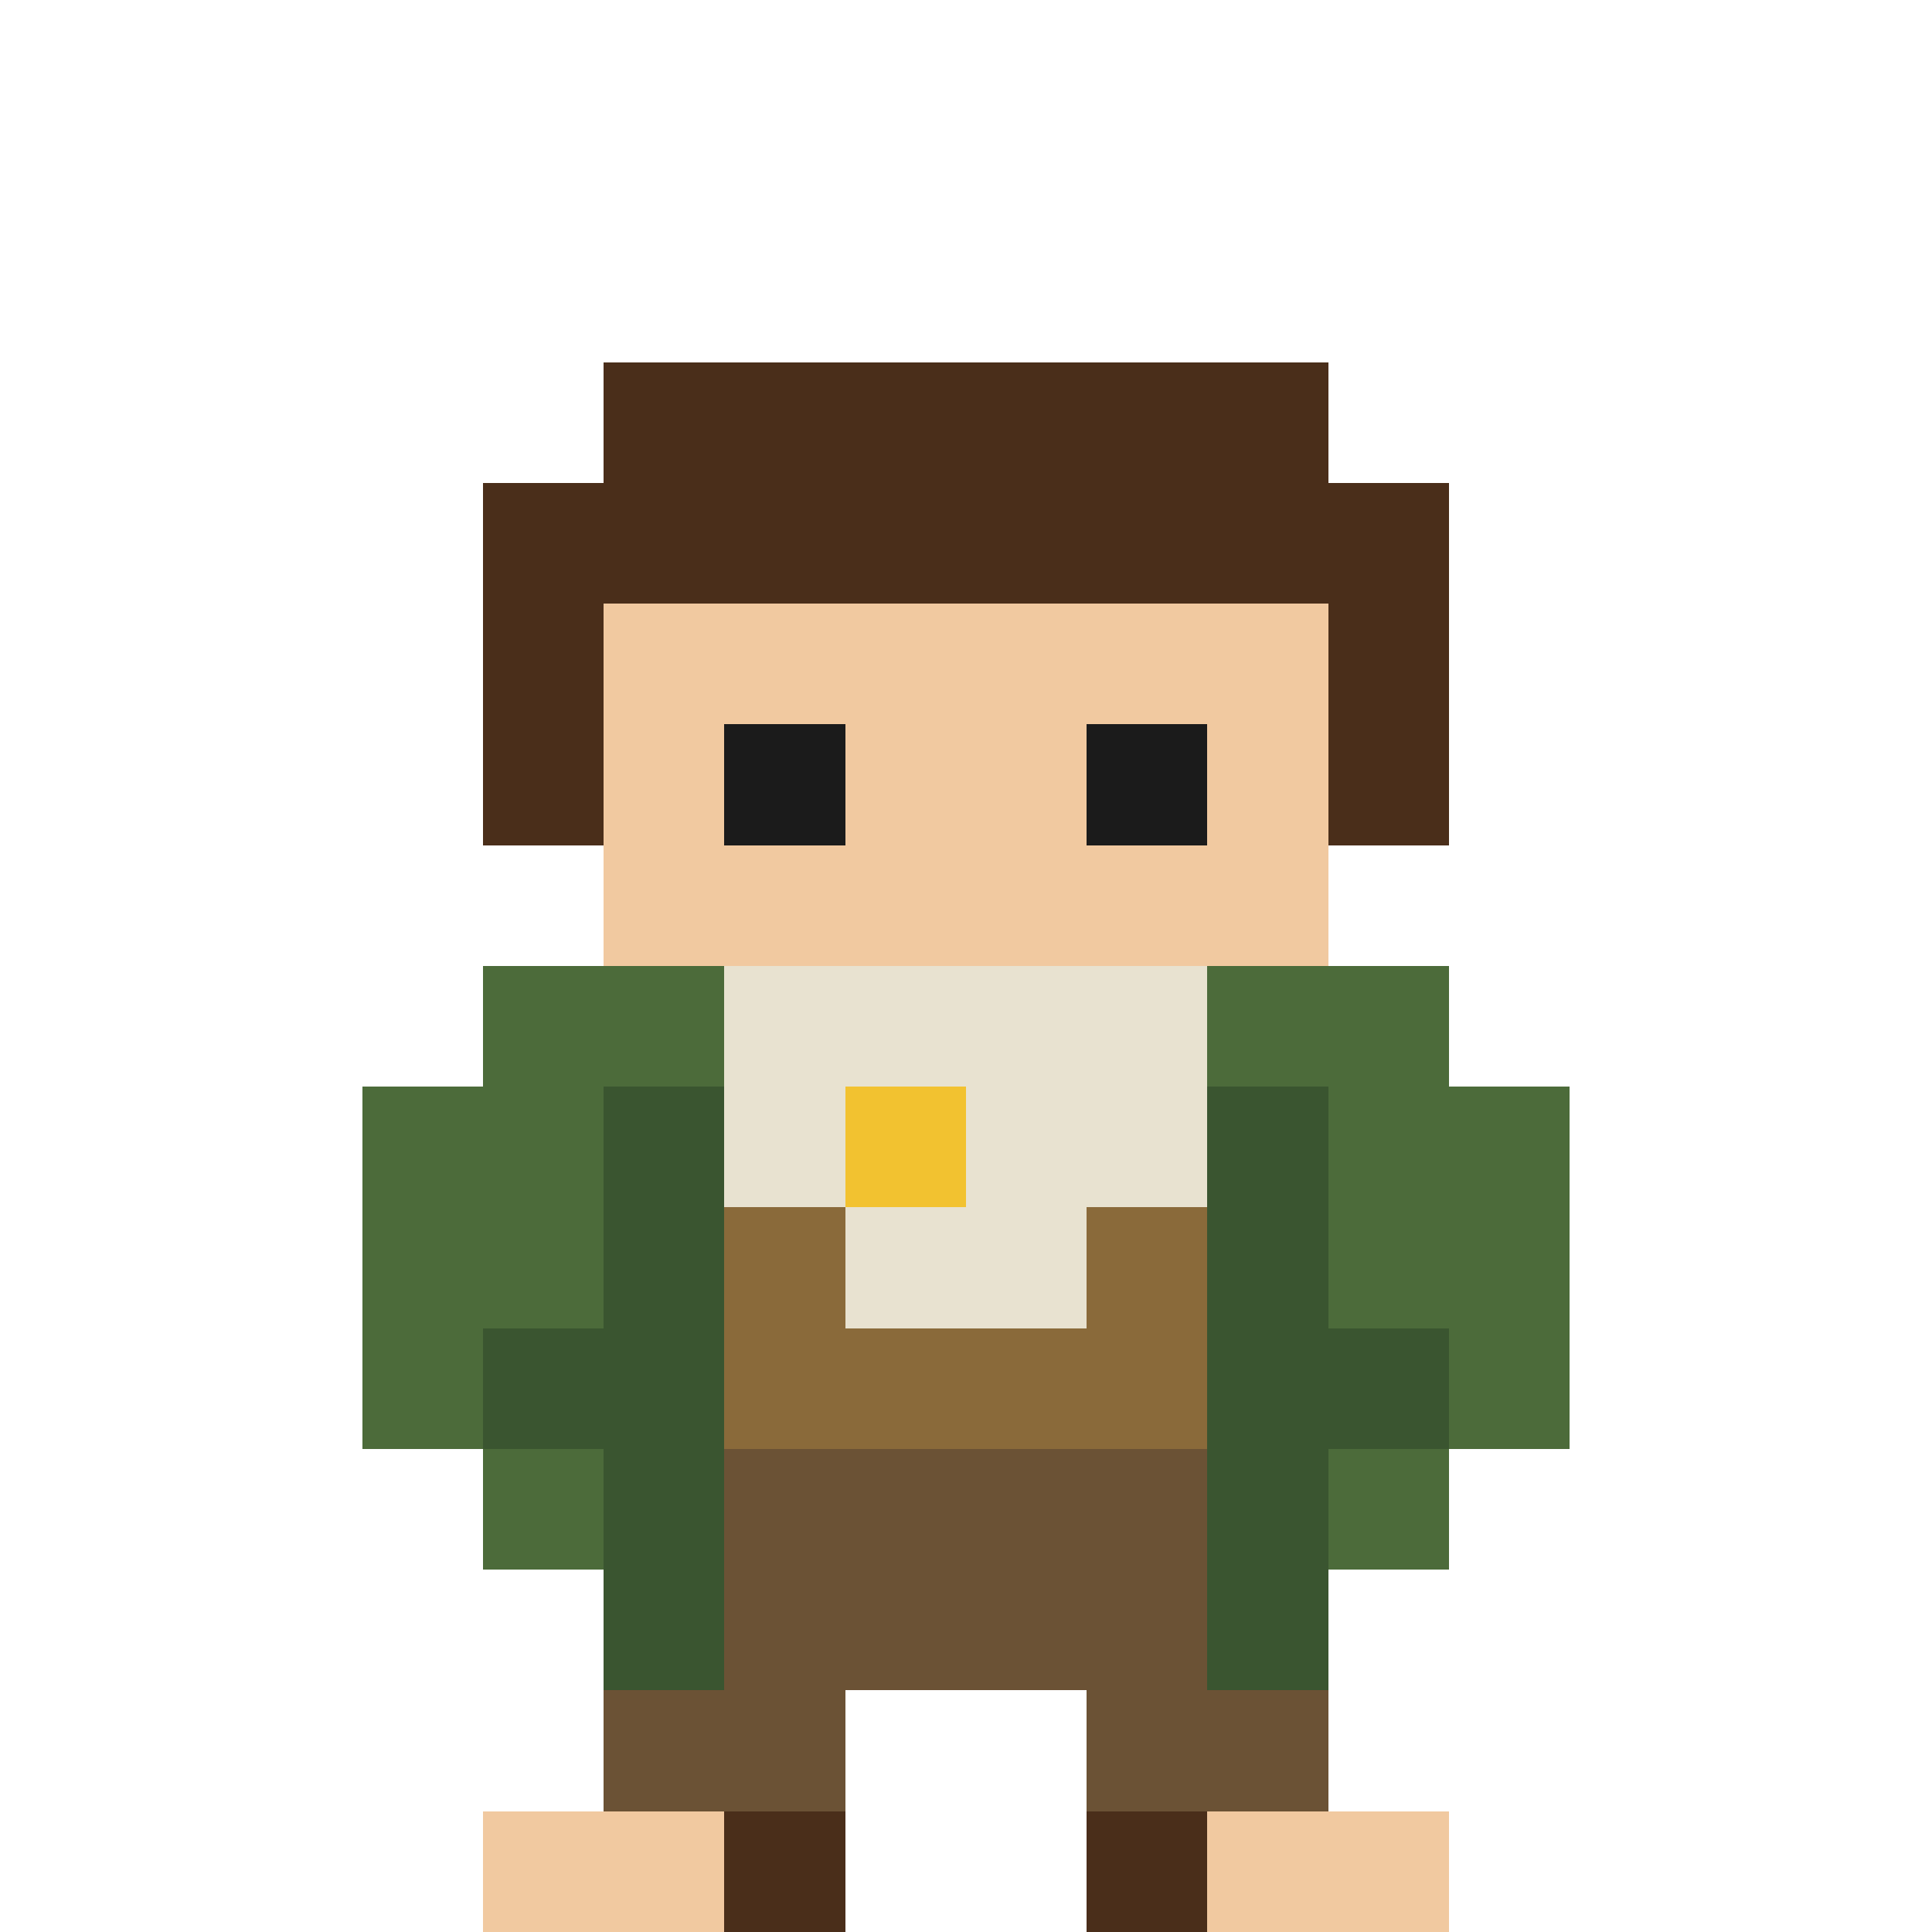
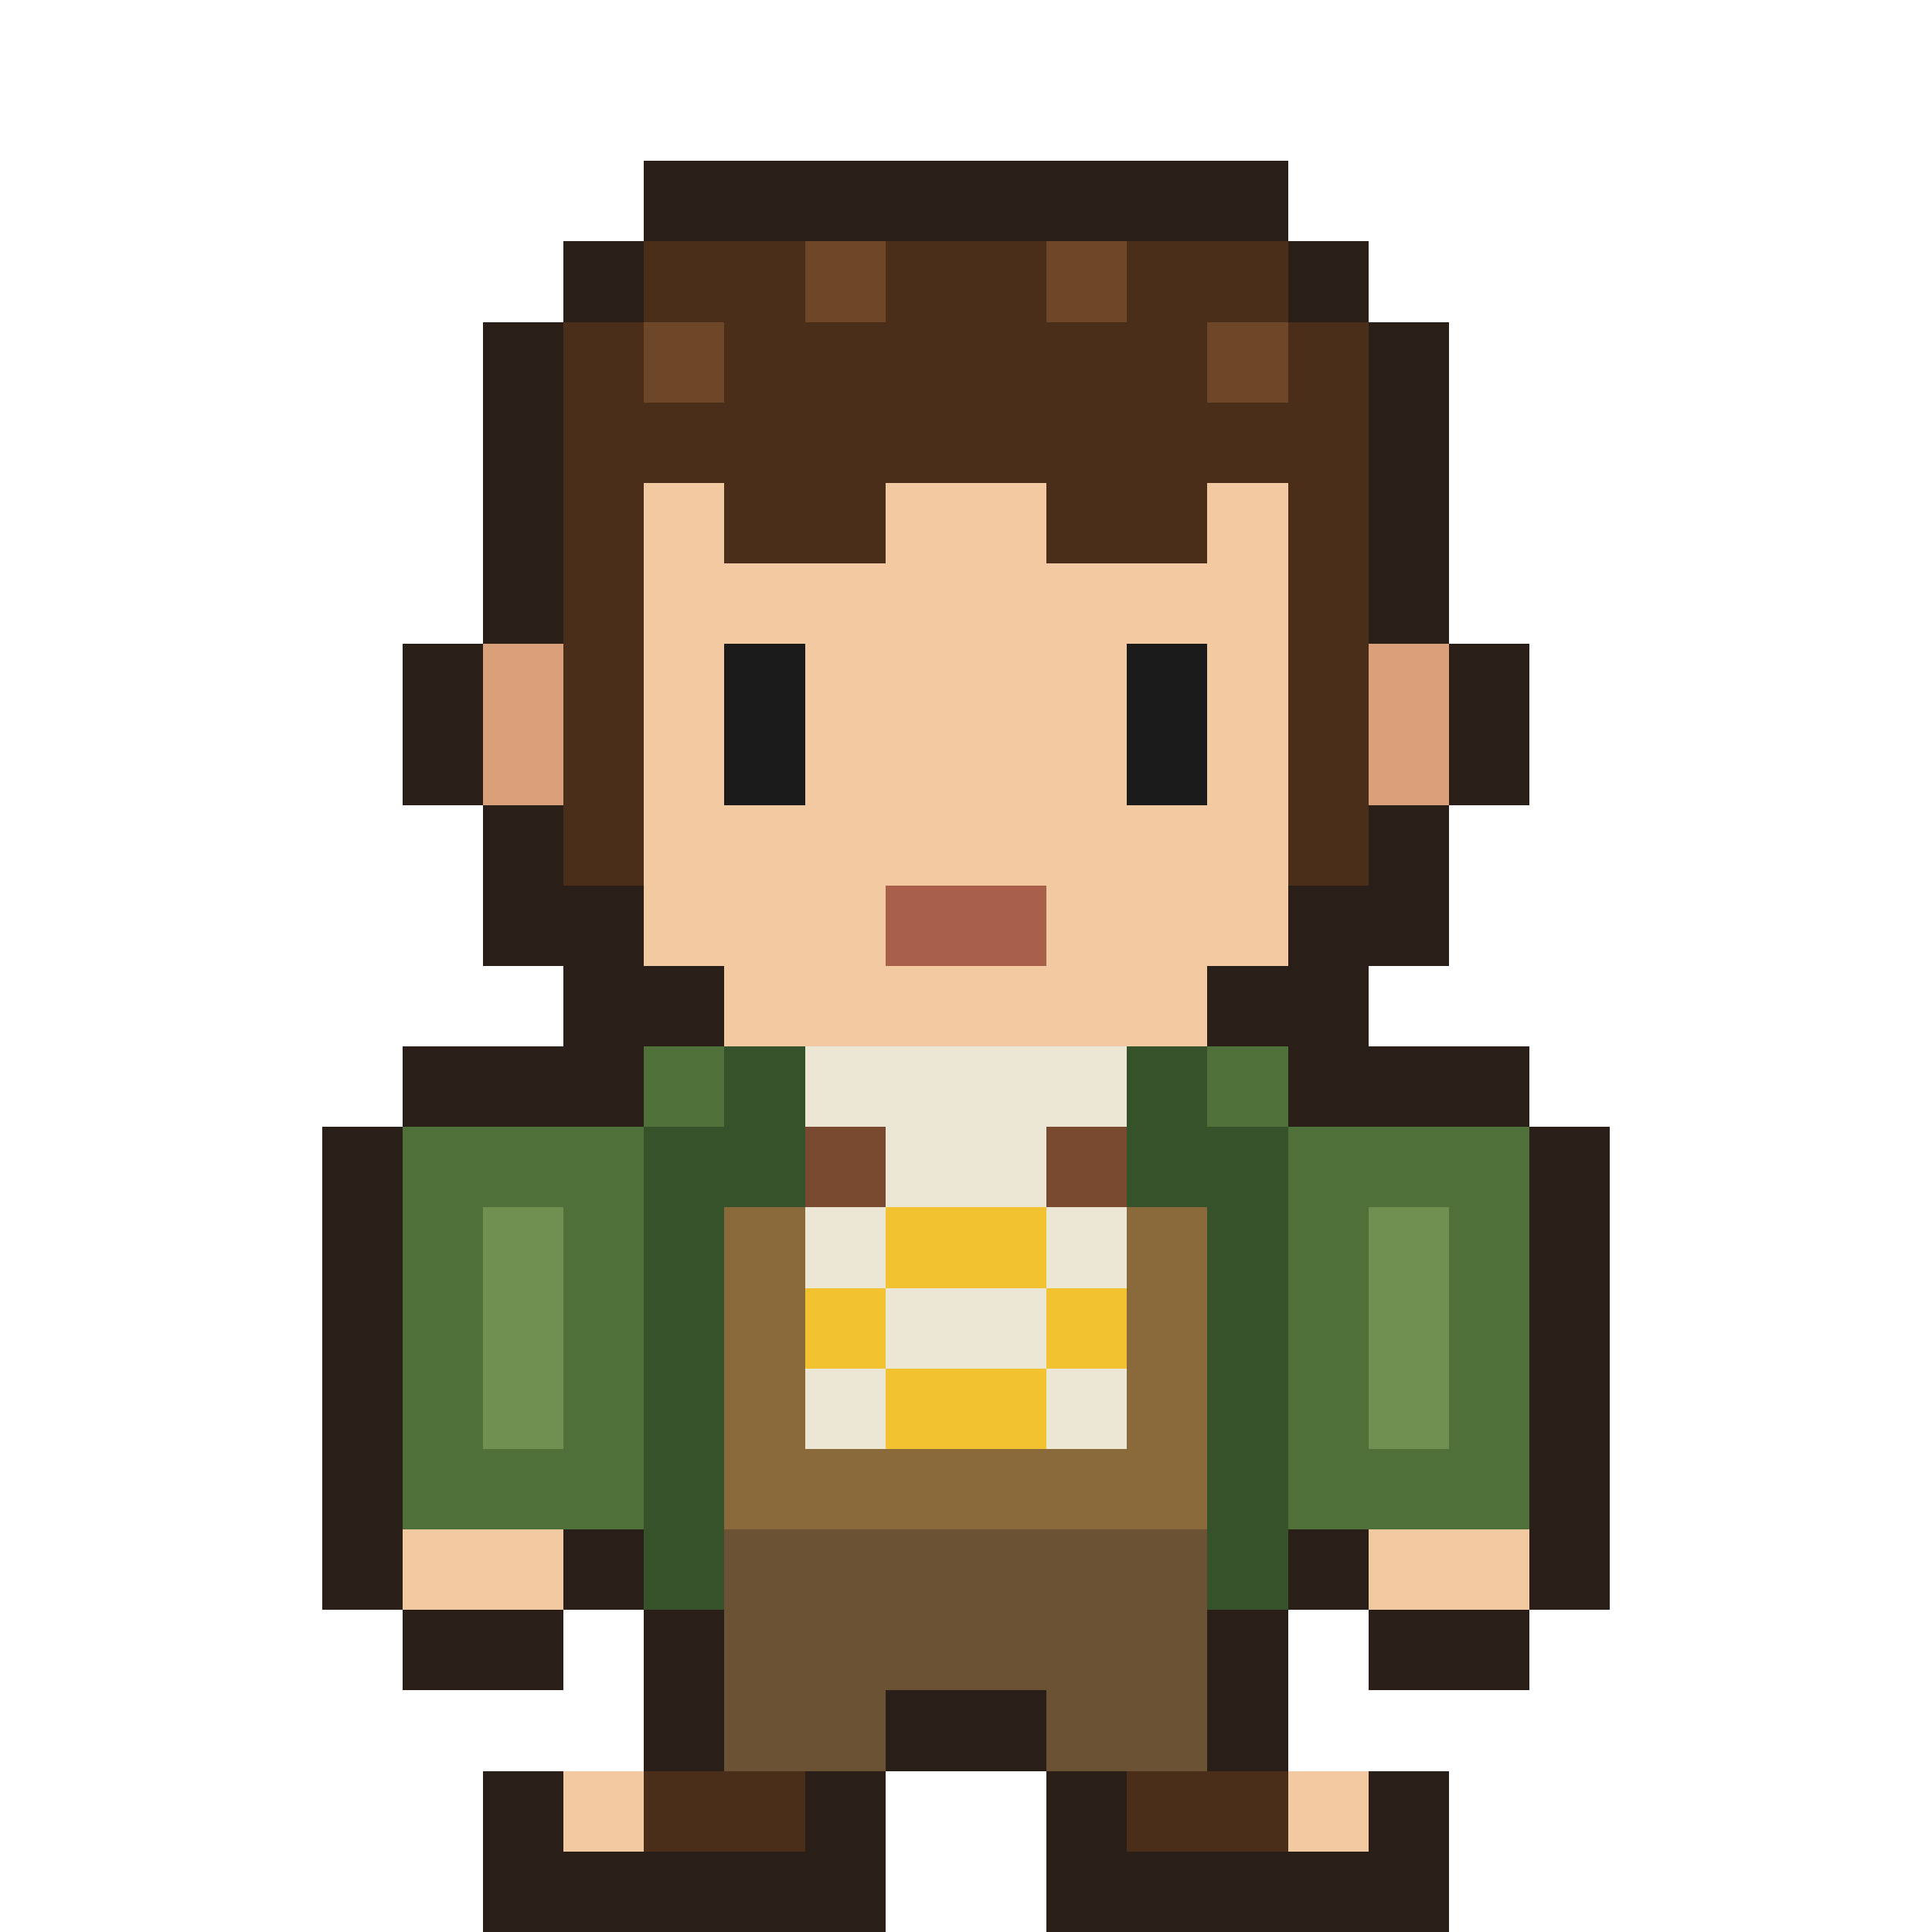
- <svg xmlns="http://www.w3.org/2000/svg" viewBox="0 0 16 16" width="16" height="16" shape-rendering="crispEdges">
-   <rect x="5" y="3" width="6" height="1" fill="#4a2e1a" />
-   <rect x="4" y="4" width="8" height="1" fill="#4a2e1a" />
-   <rect x="4" y="5" width="1" height="1" fill="#4a2e1a" />
-   <rect x="5" y="5" width="6" height="1" fill="#f1c9a0" />
-   <rect x="11" y="5" width="1" height="1" fill="#4a2e1a" />
-   <rect x="4" y="6" width="1" height="1" fill="#4a2e1a" />
-   <rect x="5" y="6" width="1" height="1" fill="#f1c9a0" />
-   <rect x="6" y="6" width="1" height="1" fill="#1b1b1b" />
-   <rect x="7" y="6" width="2" height="1" fill="#f1c9a0" />
-   <rect x="9" y="6" width="1" height="1" fill="#1b1b1b" />
-   <rect x="10" y="6" width="1" height="1" fill="#f1c9a0" />
-   <rect x="11" y="6" width="1" height="1" fill="#4a2e1a" />
-   <rect x="5" y="7" width="6" height="1" fill="#f1c9a0" />
-   <rect x="4" y="8" width="2" height="1" fill="#4c6b3a" />
-   <rect x="6" y="8" width="4" height="1" fill="#e8e2d0" />
-   <rect x="10" y="8" width="2" height="1" fill="#4c6b3a" />
-   <rect x="3" y="9" width="2" height="1" fill="#4c6b3a" />
-   <rect x="5" y="9" width="1" height="1" fill="#3a5530" />
-   <rect x="6" y="9" width="1" height="1" fill="#e8e2d0" />
-   <rect x="7" y="9" width="1" height="1" fill="#f2c230" />
-   <rect x="8" y="9" width="2" height="1" fill="#e8e2d0" />
-   <rect x="10" y="9" width="1" height="1" fill="#3a5530" />
-   <rect x="11" y="9" width="2" height="1" fill="#4c6b3a" />
-   <rect x="3" y="10" width="2" height="1" fill="#4c6b3a" />
-   <rect x="5" y="10" width="1" height="1" fill="#3a5530" />
-   <rect x="6" y="10" width="1" height="1" fill="#8a6a3a" />
-   <rect x="7" y="10" width="2" height="1" fill="#e8e2d0" />
-   <rect x="9" y="10" width="1" height="1" fill="#8a6a3a" />
-   <rect x="10" y="10" width="1" height="1" fill="#3a5530" />
-   <rect x="11" y="10" width="2" height="1" fill="#4c6b3a" />
-   <rect x="3" y="11" width="1" height="1" fill="#4c6b3a" />
-   <rect x="4" y="11" width="2" height="1" fill="#3a5530" />
-   <rect x="6" y="11" width="4" height="1" fill="#8a6a3a" />
-   <rect x="10" y="11" width="2" height="1" fill="#3a5530" />
-   <rect x="12" y="11" width="1" height="1" fill="#4c6b3a" />
-   <rect x="4" y="12" width="1" height="1" fill="#4c6b3a" />
-   <rect x="5" y="12" width="1" height="1" fill="#3a5530" />
-   <rect x="6" y="12" width="4" height="1" fill="#6b5235" />
-   <rect x="10" y="12" width="1" height="1" fill="#3a5530" />
-   <rect x="11" y="12" width="1" height="1" fill="#4c6b3a" />
-   <rect x="5" y="13" width="1" height="1" fill="#3a5530" />
-   <rect x="6" y="13" width="4" height="1" fill="#6b5235" />
-   <rect x="10" y="13" width="1" height="1" fill="#3a5530" />
-   <rect x="5" y="14" width="2" height="1" fill="#6b5235" />
-   <rect x="9" y="14" width="2" height="1" fill="#6b5235" />
-   <rect x="4" y="15" width="2" height="1" fill="#f1c9a0" />
-   <rect x="6" y="15" width="1" height="1" fill="#4a2e1a" />
-   <rect x="9" y="15" width="1" height="1" fill="#4a2e1a" />
-   <rect x="10" y="15" width="2" height="1" fill="#f1c9a0" />
+ <svg xmlns="http://www.w3.org/2000/svg" viewBox="0 0 24 24" width="24" height="24" shape-rendering="crispEdges">
+   <rect x="8" y="2" width="8" height="1" fill="#2a1e18" />
+   <rect x="7" y="3" width="1" height="1" fill="#2a1e18" />
+   <rect x="8" y="3" width="2" height="1" fill="#4a2e1a" />
+   <rect x="10" y="3" width="1" height="1" fill="#6e4628" />
+   <rect x="11" y="3" width="2" height="1" fill="#4a2e1a" />
+   <rect x="13" y="3" width="1" height="1" fill="#6e4628" />
+   <rect x="14" y="3" width="2" height="1" fill="#4a2e1a" />
+   <rect x="16" y="3" width="1" height="1" fill="#2a1e18" />
+   <rect x="6" y="4" width="1" height="1" fill="#2a1e18" />
+   <rect x="7" y="4" width="1" height="1" fill="#4a2e1a" />
+   <rect x="8" y="4" width="1" height="1" fill="#6e4628" />
+   <rect x="9" y="4" width="6" height="1" fill="#4a2e1a" />
+   <rect x="15" y="4" width="1" height="1" fill="#6e4628" />
+   <rect x="16" y="4" width="1" height="1" fill="#4a2e1a" />
+   <rect x="17" y="4" width="1" height="1" fill="#2a1e18" />
+   <rect x="6" y="5" width="1" height="1" fill="#2a1e18" />
+   <rect x="7" y="5" width="10" height="1" fill="#4a2e1a" />
+   <rect x="17" y="5" width="1" height="1" fill="#2a1e18" />
+   <rect x="6" y="6" width="1" height="1" fill="#2a1e18" />
+   <rect x="7" y="6" width="1" height="1" fill="#4a2e1a" />
+   <rect x="8" y="6" width="1" height="1" fill="#f2c9a0" />
+   <rect x="9" y="6" width="2" height="1" fill="#4a2e1a" />
+   <rect x="11" y="6" width="2" height="1" fill="#f2c9a0" />
+   <rect x="13" y="6" width="2" height="1" fill="#4a2e1a" />
+   <rect x="15" y="6" width="1" height="1" fill="#f2c9a0" />
+   <rect x="16" y="6" width="1" height="1" fill="#4a2e1a" />
+   <rect x="17" y="6" width="1" height="1" fill="#2a1e18" />
+   <rect x="6" y="7" width="1" height="1" fill="#2a1e18" />
+   <rect x="7" y="7" width="1" height="1" fill="#4a2e1a" />
+   <rect x="8" y="7" width="8" height="1" fill="#f2c9a0" />
+   <rect x="16" y="7" width="1" height="1" fill="#4a2e1a" />
+   <rect x="17" y="7" width="1" height="1" fill="#2a1e18" />
+   <rect x="5" y="8" width="1" height="1" fill="#2a1e18" />
+   <rect x="6" y="8" width="1" height="1" fill="#d9a07a" />
+   <rect x="7" y="8" width="1" height="1" fill="#4a2e1a" />
+   <rect x="8" y="8" width="1" height="1" fill="#f2c9a0" />
+   <rect x="9" y="8" width="1" height="1" fill="#1b1b1b" />
+   <rect x="10" y="8" width="4" height="1" fill="#f2c9a0" />
+   <rect x="14" y="8" width="1" height="1" fill="#1b1b1b" />
+   <rect x="15" y="8" width="1" height="1" fill="#f2c9a0" />
+   <rect x="16" y="8" width="1" height="1" fill="#4a2e1a" />
+   <rect x="17" y="8" width="1" height="1" fill="#d9a07a" />
+   <rect x="18" y="8" width="1" height="1" fill="#2a1e18" />
+   <rect x="5" y="9" width="1" height="1" fill="#2a1e18" />
+   <rect x="6" y="9" width="1" height="1" fill="#d9a07a" />
+   <rect x="7" y="9" width="1" height="1" fill="#4a2e1a" />
+   <rect x="8" y="9" width="1" height="1" fill="#f2c9a0" />
+   <rect x="9" y="9" width="1" height="1" fill="#1b1b1b" />
+   <rect x="10" y="9" width="4" height="1" fill="#f2c9a0" />
+   <rect x="14" y="9" width="1" height="1" fill="#1b1b1b" />
+   <rect x="15" y="9" width="1" height="1" fill="#f2c9a0" />
+   <rect x="16" y="9" width="1" height="1" fill="#4a2e1a" />
+   <rect x="17" y="9" width="1" height="1" fill="#d9a07a" />
+   <rect x="18" y="9" width="1" height="1" fill="#2a1e18" />
+   <rect x="6" y="10" width="1" height="1" fill="#2a1e18" />
+   <rect x="7" y="10" width="1" height="1" fill="#4a2e1a" />
+   <rect x="8" y="10" width="8" height="1" fill="#f2c9a0" />
+   <rect x="16" y="10" width="1" height="1" fill="#4a2e1a" />
+   <rect x="17" y="10" width="1" height="1" fill="#2a1e18" />
+   <rect x="6" y="11" width="2" height="1" fill="#2a1e18" />
+   <rect x="8" y="11" width="3" height="1" fill="#f2c9a0" />
+   <rect x="11" y="11" width="2" height="1" fill="#a8604a" />
+   <rect x="13" y="11" width="3" height="1" fill="#f2c9a0" />
+   <rect x="16" y="11" width="2" height="1" fill="#2a1e18" />
+   <rect x="7" y="12" width="2" height="1" fill="#2a1e18" />
+   <rect x="9" y="12" width="6" height="1" fill="#f2c9a0" />
+   <rect x="15" y="12" width="2" height="1" fill="#2a1e18" />
+   <rect x="5" y="13" width="3" height="1" fill="#2a1e18" />
+   <rect x="8" y="13" width="1" height="1" fill="#4f7038" />
+   <rect x="9" y="13" width="1" height="1" fill="#36522a" />
+   <rect x="10" y="13" width="4" height="1" fill="#ece6d4" />
+   <rect x="14" y="13" width="1" height="1" fill="#36522a" />
+   <rect x="15" y="13" width="1" height="1" fill="#4f7038" />
+   <rect x="16" y="13" width="3" height="1" fill="#2a1e18" />
+   <rect x="4" y="14" width="1" height="1" fill="#2a1e18" />
+   <rect x="5" y="14" width="3" height="1" fill="#4f7038" />
+   <rect x="8" y="14" width="2" height="1" fill="#36522a" />
+   <rect x="10" y="14" width="1" height="1" fill="#7a4a30" />
+   <rect x="11" y="14" width="2" height="1" fill="#ece6d4" />
+   <rect x="13" y="14" width="1" height="1" fill="#7a4a30" />
+   <rect x="14" y="14" width="2" height="1" fill="#36522a" />
+   <rect x="16" y="14" width="3" height="1" fill="#4f7038" />
+   <rect x="19" y="14" width="1" height="1" fill="#2a1e18" />
+   <rect x="4" y="15" width="1" height="1" fill="#2a1e18" />
+   <rect x="5" y="15" width="1" height="1" fill="#4f7038" />
+   <rect x="6" y="15" width="1" height="1" fill="#6f9050" />
+   <rect x="7" y="15" width="1" height="1" fill="#4f7038" />
+   <rect x="8" y="15" width="1" height="1" fill="#36522a" />
+   <rect x="9" y="15" width="1" height="1" fill="#8a6a3a" />
+   <rect x="10" y="15" width="1" height="1" fill="#ece6d4" />
+   <rect x="11" y="15" width="2" height="1" fill="#f2c230" />
+   <rect x="13" y="15" width="1" height="1" fill="#ece6d4" />
+   <rect x="14" y="15" width="1" height="1" fill="#8a6a3a" />
+   <rect x="15" y="15" width="1" height="1" fill="#36522a" />
+   <rect x="16" y="15" width="1" height="1" fill="#4f7038" />
+   <rect x="17" y="15" width="1" height="1" fill="#6f9050" />
+   <rect x="18" y="15" width="1" height="1" fill="#4f7038" />
+   <rect x="19" y="15" width="1" height="1" fill="#2a1e18" />
+   <rect x="4" y="16" width="1" height="1" fill="#2a1e18" />
+   <rect x="5" y="16" width="1" height="1" fill="#4f7038" />
+   <rect x="6" y="16" width="1" height="1" fill="#6f9050" />
+   <rect x="7" y="16" width="1" height="1" fill="#4f7038" />
+   <rect x="8" y="16" width="1" height="1" fill="#36522a" />
+   <rect x="9" y="16" width="1" height="1" fill="#8a6a3a" />
+   <rect x="10" y="16" width="1" height="1" fill="#f2c230" />
+   <rect x="11" y="16" width="2" height="1" fill="#ece6d4" />
+   <rect x="13" y="16" width="1" height="1" fill="#f2c230" />
+   <rect x="14" y="16" width="1" height="1" fill="#8a6a3a" />
+   <rect x="15" y="16" width="1" height="1" fill="#36522a" />
+   <rect x="16" y="16" width="1" height="1" fill="#4f7038" />
+   <rect x="17" y="16" width="1" height="1" fill="#6f9050" />
+   <rect x="18" y="16" width="1" height="1" fill="#4f7038" />
+   <rect x="19" y="16" width="1" height="1" fill="#2a1e18" />
+   <rect x="4" y="17" width="1" height="1" fill="#2a1e18" />
+   <rect x="5" y="17" width="1" height="1" fill="#4f7038" />
+   <rect x="6" y="17" width="1" height="1" fill="#6f9050" />
+   <rect x="7" y="17" width="1" height="1" fill="#4f7038" />
+   <rect x="8" y="17" width="1" height="1" fill="#36522a" />
+   <rect x="9" y="17" width="1" height="1" fill="#8a6a3a" />
+   <rect x="10" y="17" width="1" height="1" fill="#ece6d4" />
+   <rect x="11" y="17" width="2" height="1" fill="#f2c230" />
+   <rect x="13" y="17" width="1" height="1" fill="#ece6d4" />
+   <rect x="14" y="17" width="1" height="1" fill="#8a6a3a" />
+   <rect x="15" y="17" width="1" height="1" fill="#36522a" />
+   <rect x="16" y="17" width="1" height="1" fill="#4f7038" />
+   <rect x="17" y="17" width="1" height="1" fill="#6f9050" />
+   <rect x="18" y="17" width="1" height="1" fill="#4f7038" />
+   <rect x="19" y="17" width="1" height="1" fill="#2a1e18" />
+   <rect x="4" y="18" width="1" height="1" fill="#2a1e18" />
+   <rect x="5" y="18" width="3" height="1" fill="#4f7038" />
+   <rect x="8" y="18" width="1" height="1" fill="#36522a" />
+   <rect x="9" y="18" width="6" height="1" fill="#8a6a3a" />
+   <rect x="15" y="18" width="1" height="1" fill="#36522a" />
+   <rect x="16" y="18" width="3" height="1" fill="#4f7038" />
+   <rect x="19" y="18" width="1" height="1" fill="#2a1e18" />
+   <rect x="4" y="19" width="1" height="1" fill="#2a1e18" />
+   <rect x="5" y="19" width="2" height="1" fill="#f2c9a0" />
+   <rect x="7" y="19" width="1" height="1" fill="#2a1e18" />
+   <rect x="8" y="19" width="1" height="1" fill="#36522a" />
+   <rect x="9" y="19" width="6" height="1" fill="#6b5235" />
+   <rect x="15" y="19" width="1" height="1" fill="#36522a" />
+   <rect x="16" y="19" width="1" height="1" fill="#2a1e18" />
+   <rect x="17" y="19" width="2" height="1" fill="#f2c9a0" />
+   <rect x="19" y="19" width="1" height="1" fill="#2a1e18" />
+   <rect x="5" y="20" width="2" height="1" fill="#2a1e18" />
+   <rect x="8" y="20" width="1" height="1" fill="#2a1e18" />
+   <rect x="9" y="20" width="6" height="1" fill="#6b5235" />
+   <rect x="15" y="20" width="1" height="1" fill="#2a1e18" />
+   <rect x="17" y="20" width="2" height="1" fill="#2a1e18" />
+   <rect x="8" y="21" width="1" height="1" fill="#2a1e18" />
+   <rect x="9" y="21" width="2" height="1" fill="#6b5235" />
+   <rect x="11" y="21" width="2" height="1" fill="#2a1e18" />
+   <rect x="13" y="21" width="2" height="1" fill="#6b5235" />
+   <rect x="15" y="21" width="1" height="1" fill="#2a1e18" />
+   <rect x="6" y="22" width="1" height="1" fill="#2a1e18" />
+   <rect x="7" y="22" width="1" height="1" fill="#f2c9a0" />
+   <rect x="8" y="22" width="2" height="1" fill="#4a2e1a" />
+   <rect x="10" y="22" width="1" height="1" fill="#2a1e18" />
+   <rect x="13" y="22" width="1" height="1" fill="#2a1e18" />
+   <rect x="14" y="22" width="2" height="1" fill="#4a2e1a" />
+   <rect x="16" y="22" width="1" height="1" fill="#f2c9a0" />
+   <rect x="17" y="22" width="1" height="1" fill="#2a1e18" />
+   <rect x="6" y="23" width="5" height="1" fill="#2a1e18" />
+   <rect x="13" y="23" width="5" height="1" fill="#2a1e18" />
</svg>
